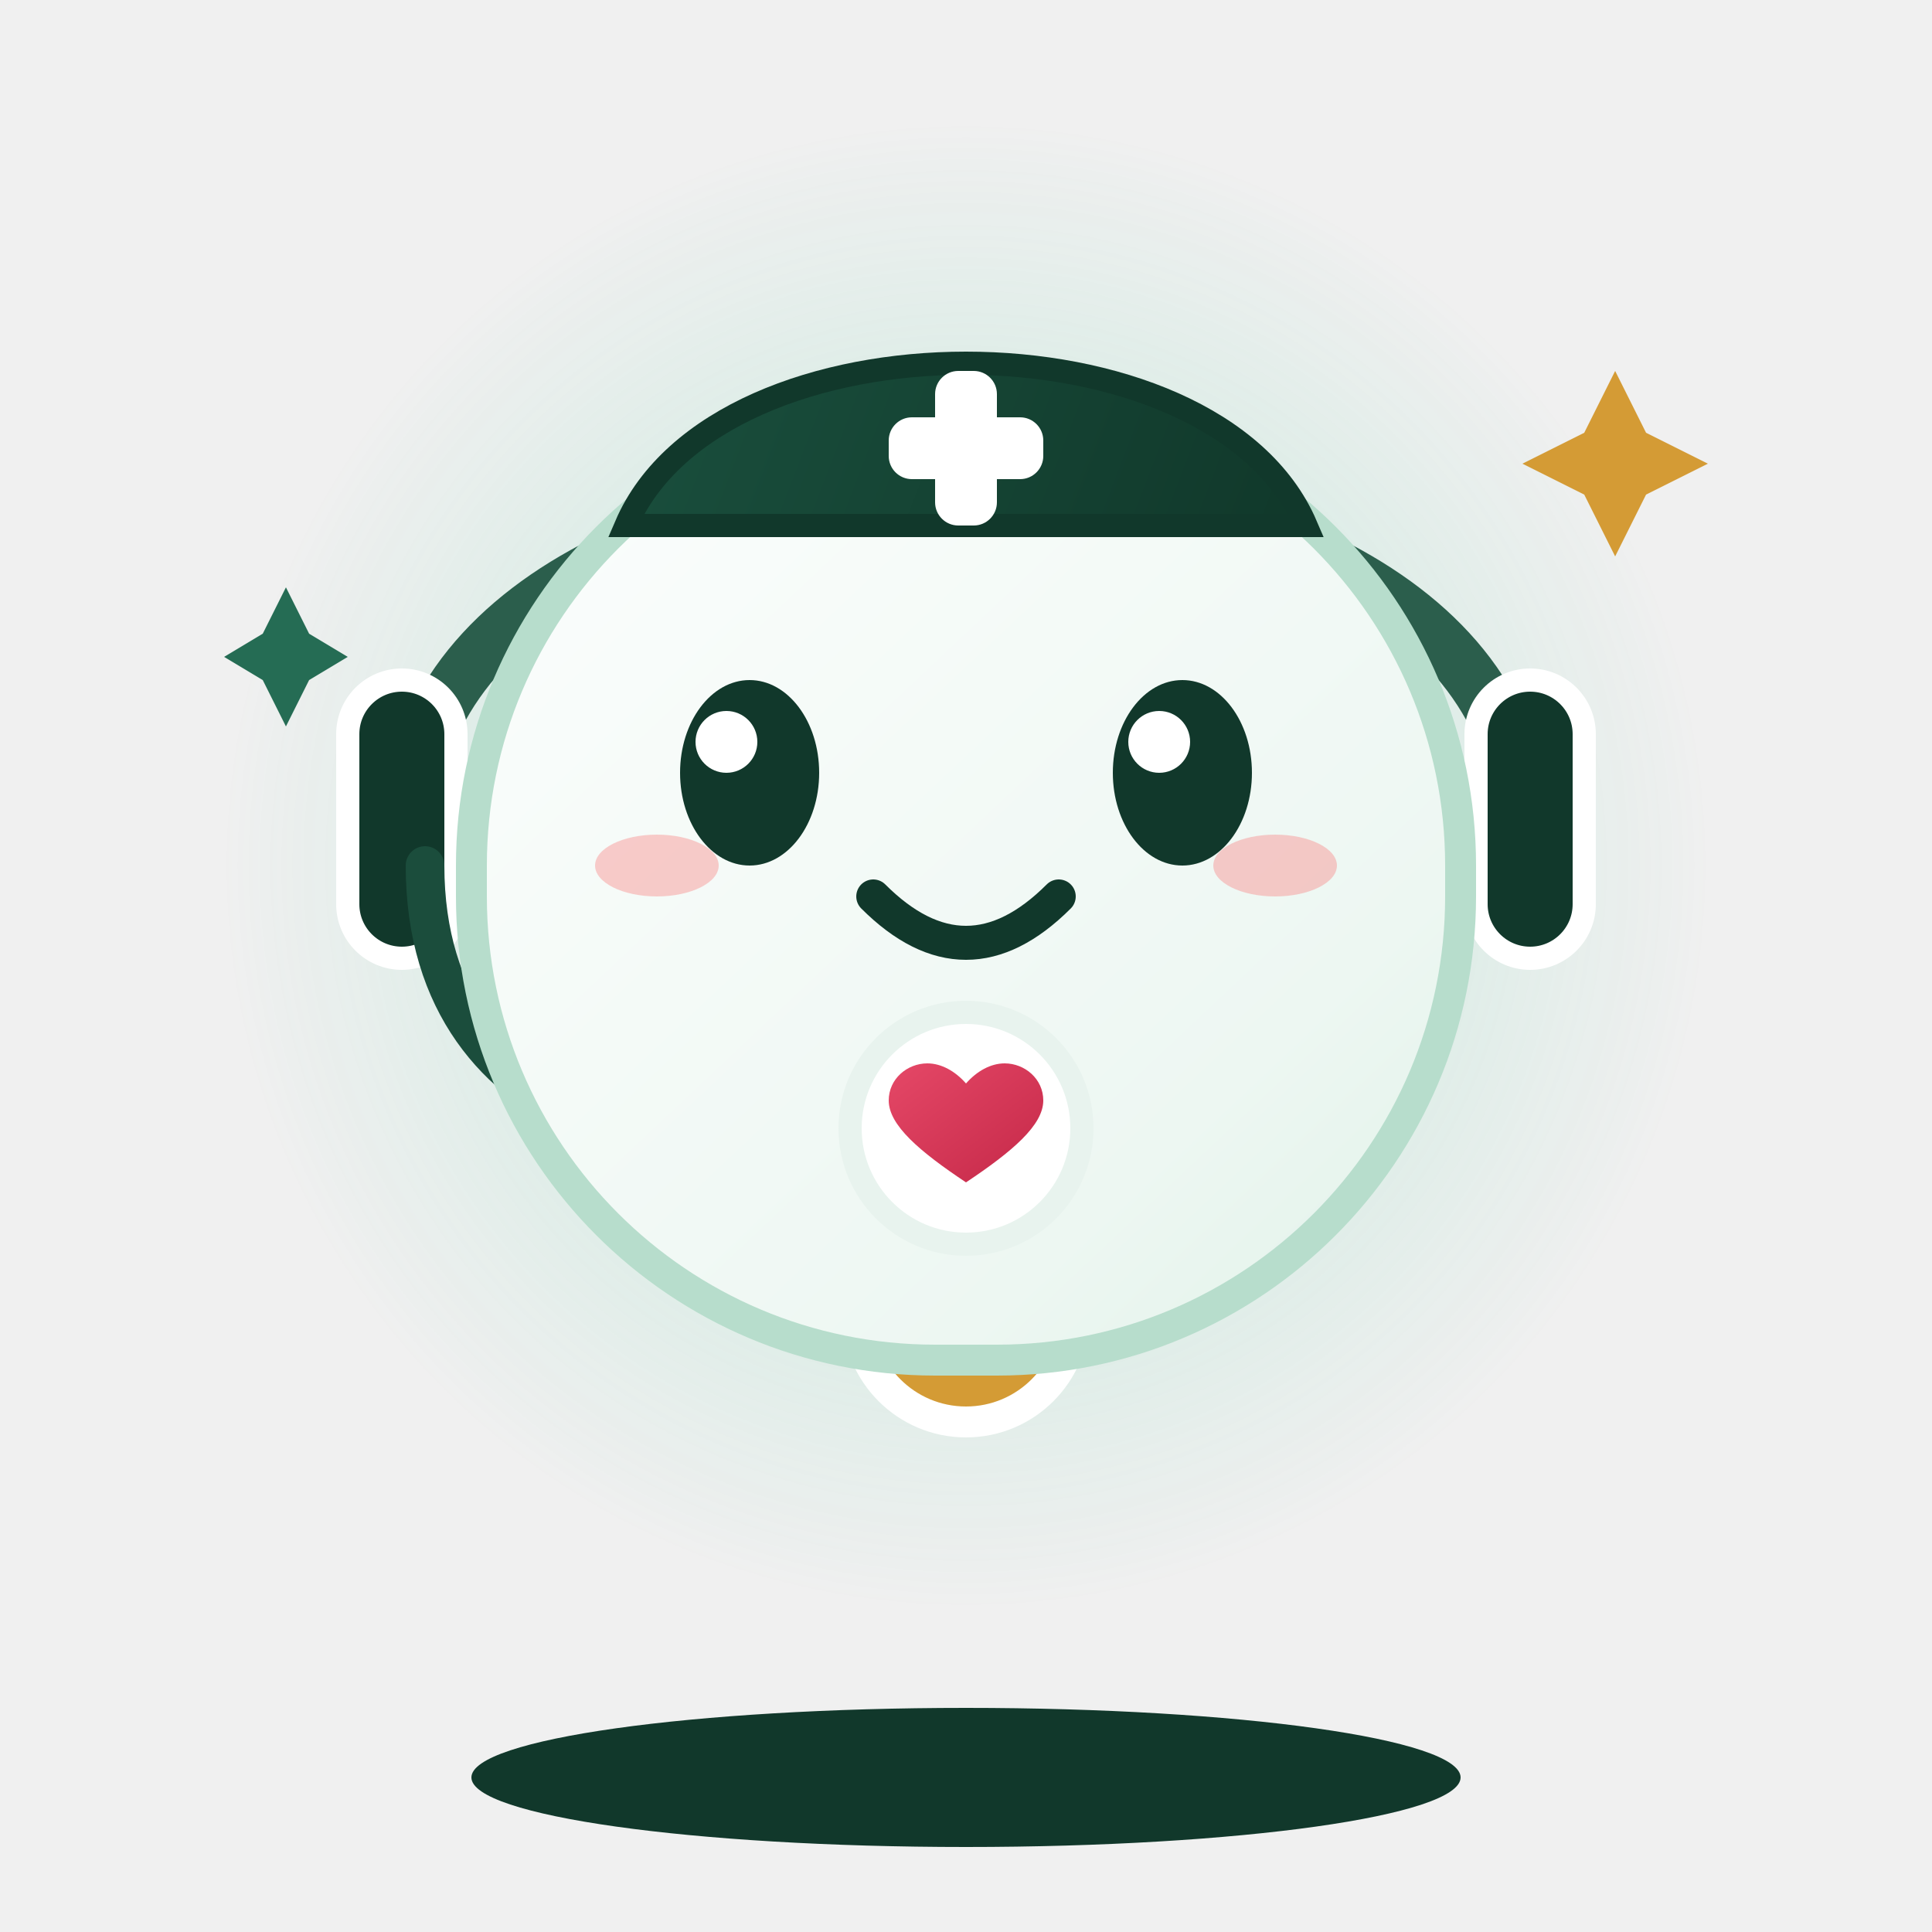
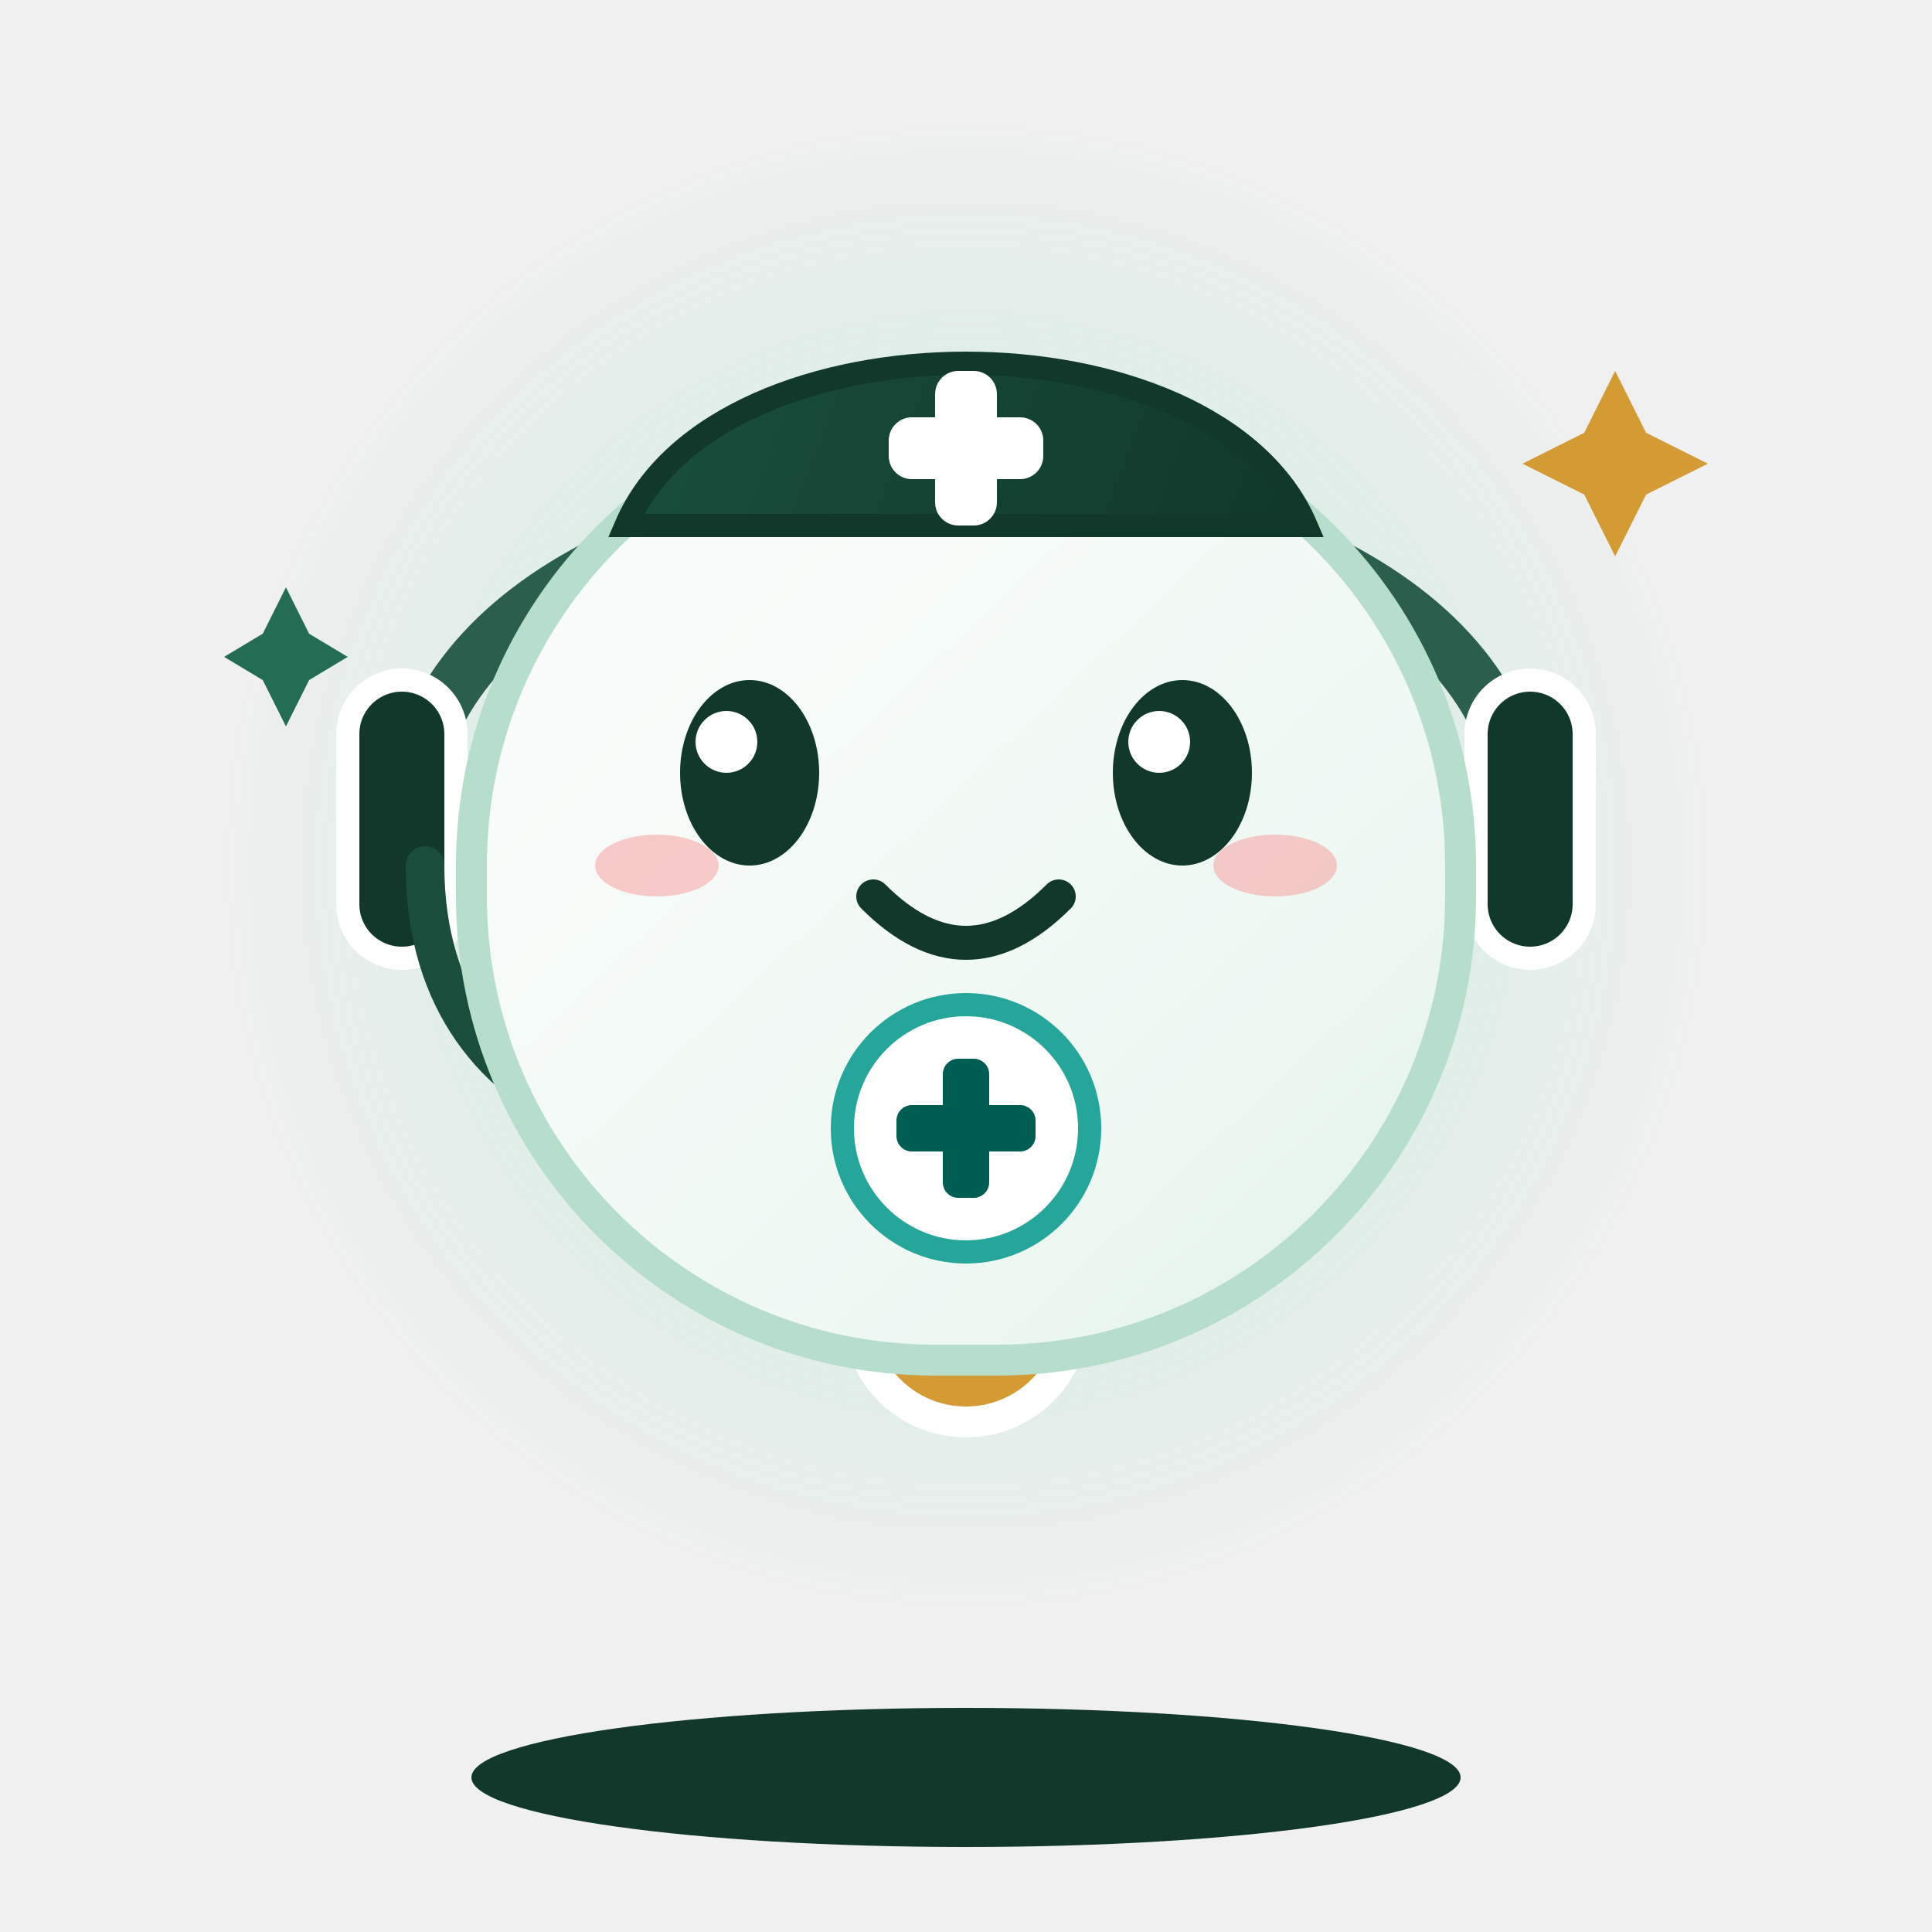
<svg xmlns="http://www.w3.org/2000/svg" width="180" height="180" viewBox="0 0 120 125" fill="none">
  <style>
    @keyframes float {
      0%, 100% { transform: translateY(0px); }
      50% { transform: translateY(-4px); }
    }
    @keyframes blink {
      0%, 90%, 100% { transform: scaleY(1); }
      95% { transform: scaleY(0.1); }
    }
    @keyframes heartbeat {
      0%, 100% { transform: scale(1); }
      50% { transform: scale(1.15); }
    }
    @keyframes shadowPulse {
      0%, 100% { transform: scale(1); opacity: 0.2; }
      50% { transform: scale(0.85); opacity: 0.12; }
    }
    .mascot-container {
      animation: float 3s ease-in-out infinite;
      transform-origin: 60px 60px;
    }
    .mascot-blink {
      animation: blink 4s infinite;
      transform-origin: 60px 50px;
    }
    .mascot-heart {
      animation: heartbeat 1.8s ease-in-out infinite;
      transform-origin: 60px 73px;
    }
    .mascot-shadow {
      animation: shadowPulse 3s ease-in-out infinite;
      transform-origin: 60px 115px;
    }
  </style>
  <defs>
    <linearGradient id="mascotBody" x1="20" y1="20" x2="100" y2="105" gradientUnits="userSpaceOnUse">
      <stop stop-color="#ffffff" />
      <stop offset="0.65" stop-color="#edf7f2" />
      <stop offset="1" stop-color="#d5ecdf" />
    </linearGradient>
    <linearGradient id="mascotEarGrad" x1="0" y1="0" x2="1" y2="1">
      <stop stop-color="#256c54" />
      <stop offset="1" stop-color="#11382b" />
    </linearGradient>
    <linearGradient id="mascotCap" x1="30" y1="12" x2="90" y2="35" gradientUnits="userSpaceOnUse">
      <stop stop-color="#1c5542" />
      <stop offset="1" stop-color="#0f3427" />
    </linearGradient>
    <linearGradient id="heartGrad" x1="0" y1="0" x2="1" y2="1">
      <stop stop-color="#e54867" />
      <stop offset="1" stop-color="#c52848" />
    </linearGradient>
    <radialGradient id="vitalityGlow" cx="50%" cy="50%" r="50%">
      <stop offset="0%" stop-color="#10b981" stop-opacity="0.22" />
      <stop offset="70%" stop-color="#34d399" stop-opacity="0.08" />
      <stop offset="100%" stop-color="#10b981" stop-opacity="0" />
    </radialGradient>
  </defs>
  <circle cx="60" cy="56" r="48" fill="url(#vitalityGlow)" />
  <ellipse cx="60" cy="115" rx="32" ry="4.5" fill="#11382b" class="mascot-shadow" />
  <g class="mascot-container">
    <path d="M 32 64 C 32 88, 88 88, 88 64" stroke="#1b4d3c" stroke-width="5" stroke-linecap="round" fill="none" />
    <circle cx="60" cy="85" r="7" fill="#d49b35" stroke="#ffffff" stroke-width="2" />
    <circle cx="60" cy="85" r="3" fill="#11382b" />
    <path d="M 24 54 C 24 24, 96 24, 96 54" stroke="#2b5e4c" stroke-width="3.5" stroke-linecap="round" fill="none" />
    <rect x="20" y="44" width="7" height="18" rx="3.5" fill="#11382b" stroke="#ffffff" stroke-width="1.5" />
    <rect x="93" y="44" width="7" height="18" rx="3.5" fill="#11382b" stroke="#ffffff" stroke-width="1.5" />
    <path d="M 25 56 C 25 74, 44 76, 50 73" stroke="#1b4d3c" stroke-width="2.5" stroke-linecap="round" fill="none" />
    <circle cx="51" cy="72" r="3" fill="#d49b35" />
    <rect x="28" y="26" width="64" height="62" rx="30" fill="url(#mascotBody)" stroke="#b7ddcc" stroke-width="2" />
    <path d="M 38 34 C 44 20, 76 20, 82 34 Z" fill="url(#mascotCap)" stroke="#11382b" stroke-width="1.5" />
    <rect x="58" y="24" width="4" height="10" rx="1.5" fill="#ffffff" />
    <rect x="55" y="27" width="10" height="4" rx="1.5" fill="#ffffff" />
    <g class="mascot-blink">
      <ellipse cx="46" cy="50" rx="4.5" ry="6" fill="#11382b" />
      <circle cx="44.5" cy="48" r="2" fill="#ffffff" />
      <ellipse cx="74" cy="50" rx="4.5" ry="6" fill="#11382b" />
      <circle cx="72.5" cy="48" r="2" fill="#ffffff" />
    </g>
    <ellipse cx="40" cy="56" rx="4" ry="2" fill="#f87171" opacity="0.35" />
    <ellipse cx="80" cy="56" rx="4" ry="2" fill="#f87171" opacity="0.35" />
    <path d="M 54 58 Q 60 64 66 58" stroke="#11382b" stroke-width="2.2" stroke-linecap="round" fill="none" />
    <path d="M 102 24 L 104 28 L 108 30 L 104 32 L 102 36 L 100 32 L 96 30 L 100 28 Z" fill="#d49b35" />
    <path d="M 16 38 L 17.5 41 L 20 42.5 L 17.5 44 L 16 47 L 14.5 44 L 12 42.5 L 14.5 41 Z" fill="#256c54" />
-     <g class="mascot-heart">
-       <circle cx="60" cy="73" r="7.5" fill="#ffffff" stroke="#e8f3ee" stroke-width="1.5" />
-       <path d="M 60 76.5 C 57 74.5 55 72.8 55 71.2 C 55 69.8 56.2 68.8 57.5 68.8 C 58.4 68.8 59.3 69.3 60 70.1 C 60.7 69.3 61.6 68.8 62.5 68.8 C 63.8 68.8 65 69.8 65 71.2 C 65 72.8 63 74.5 60 76.5 Z" fill="url(#heartGrad)" />
+     <g class="mascot-cross">
+       <circle cx="60" cy="73" r="8" fill="#ffffff" stroke="#26a69a" stroke-width="1.5" />
+       <rect x="58.5" y="68.5" width="3" height="9" rx="1" fill="#005d52" />
+       <rect x="55.5" y="71.5" width="9" height="3" rx="1" fill="#005d52" />
    </g>
  </g>
</svg>
